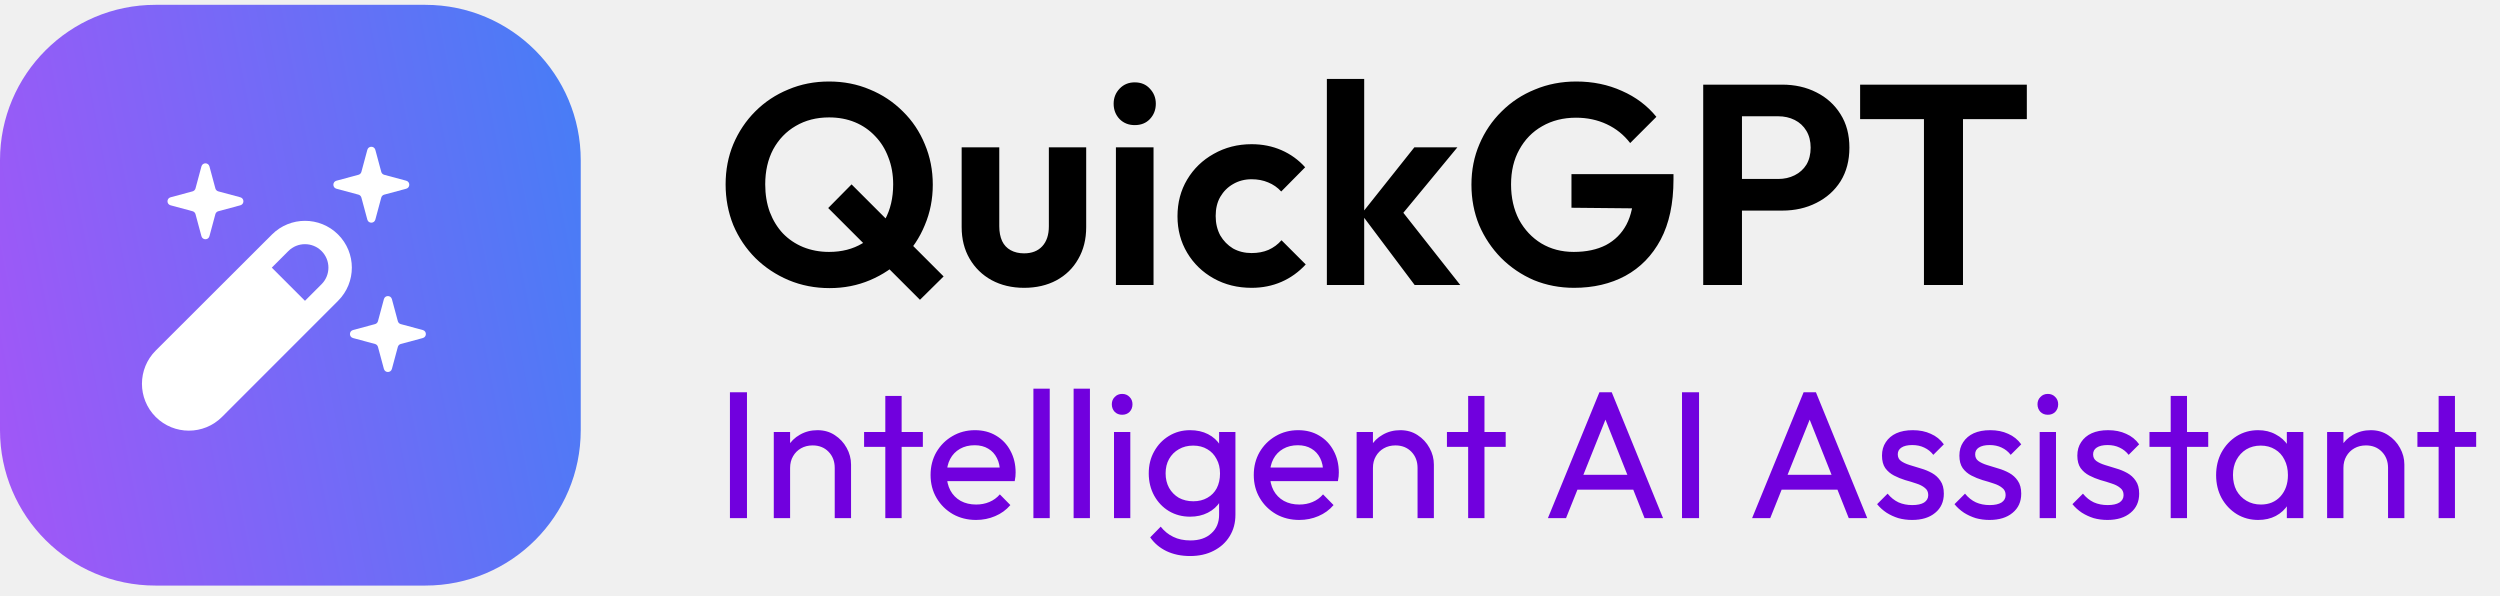
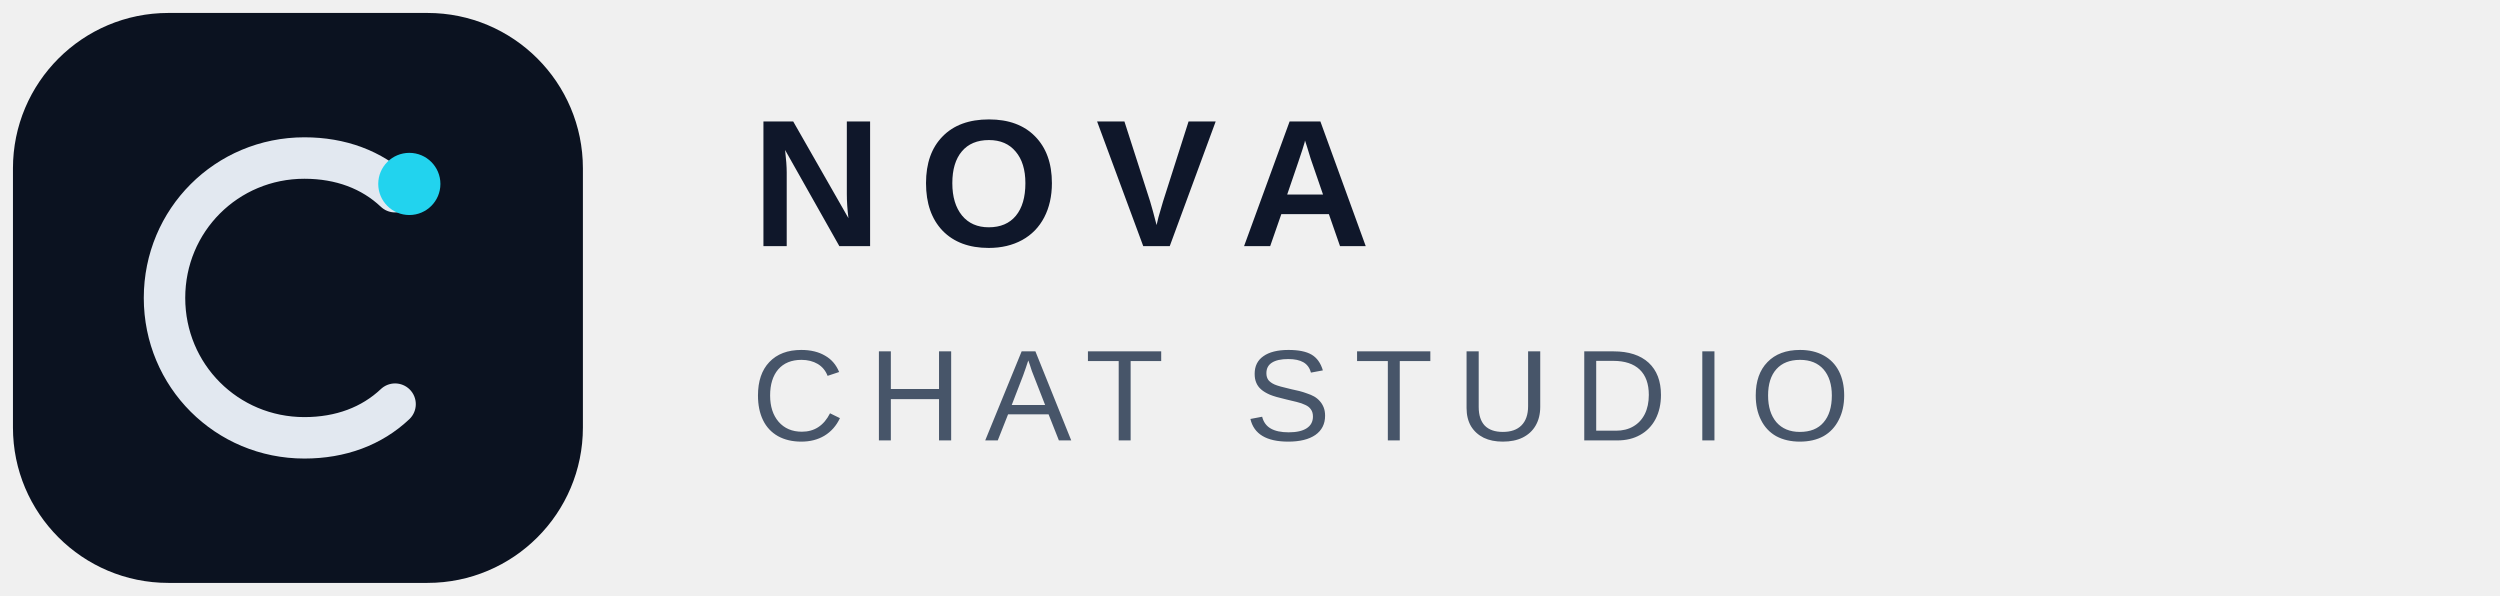
<svg xmlns="http://www.w3.org/2000/svg" width="193" height="46" viewBox="0 0 193 46" fill="none">
-   <path d="M64.047 22.242C62.918 22.242 61.862 22.037 60.879 21.626C59.911 21.215 59.06 20.651 58.327 19.932C57.594 19.199 57.022 18.348 56.611 17.38C56.215 16.397 56.017 15.349 56.017 14.234C56.017 13.119 56.215 12.085 56.611 11.132C57.022 10.164 57.587 9.321 58.305 8.602C59.038 7.869 59.889 7.304 60.857 6.908C61.825 6.497 62.874 6.292 64.003 6.292C65.132 6.292 66.181 6.497 67.149 6.908C68.117 7.304 68.968 7.869 69.701 8.602C70.434 9.321 70.999 10.164 71.395 11.132C71.806 12.1 72.011 13.141 72.011 14.256C72.011 15.371 71.806 16.412 71.395 17.38C70.999 18.348 70.434 19.199 69.701 19.932C68.983 20.651 68.139 21.215 67.171 21.626C66.203 22.037 65.162 22.242 64.047 22.242ZM71.021 23.144L63.937 16.06L65.741 14.234L72.847 21.34L71.021 23.144ZM64.003 19.448C64.986 19.448 65.844 19.228 66.577 18.788C67.325 18.348 67.904 17.739 68.315 16.962C68.74 16.185 68.953 15.275 68.953 14.234C68.953 13.471 68.829 12.775 68.579 12.144C68.344 11.513 68.007 10.971 67.567 10.516C67.127 10.047 66.606 9.687 66.005 9.438C65.404 9.189 64.737 9.064 64.003 9.064C63.035 9.064 62.177 9.284 61.429 9.724C60.696 10.149 60.117 10.751 59.691 11.528C59.281 12.305 59.075 13.207 59.075 14.234C59.075 15.011 59.193 15.723 59.427 16.368C59.676 17.013 60.014 17.563 60.439 18.018C60.879 18.473 61.4 18.825 62.001 19.074C62.617 19.323 63.285 19.448 64.003 19.448ZM79.058 22.22C78.119 22.22 77.283 22.022 76.55 21.626C75.831 21.23 75.267 20.68 74.856 19.976C74.445 19.272 74.24 18.458 74.24 17.534V11.374H77.144V17.468C77.144 17.908 77.217 18.289 77.364 18.612C77.511 18.92 77.731 19.155 78.024 19.316C78.317 19.477 78.662 19.558 79.058 19.558C79.659 19.558 80.129 19.375 80.466 19.008C80.803 18.641 80.972 18.128 80.972 17.468V11.374H83.854V17.534C83.854 18.473 83.649 19.294 83.238 19.998C82.842 20.702 82.277 21.252 81.544 21.648C80.825 22.029 79.997 22.22 79.058 22.22ZM86.149 22V11.374H89.053V22L86.149 22ZM87.601 9.658C87.132 9.658 86.743 9.504 86.435 9.196C86.127 8.873 85.973 8.477 85.973 8.008C85.973 7.553 86.127 7.165 86.435 6.842C86.743 6.519 87.132 6.358 87.601 6.358C88.085 6.358 88.474 6.519 88.767 6.842C89.075 7.165 89.229 7.553 89.229 8.008C89.229 8.477 89.075 8.873 88.767 9.196C88.474 9.504 88.085 9.658 87.601 9.658ZM96.622 22.22C95.537 22.22 94.561 21.978 93.696 21.494C92.831 21.01 92.149 20.35 91.65 19.514C91.151 18.678 90.902 17.739 90.902 16.698C90.902 15.642 91.151 14.696 91.65 13.86C92.149 13.024 92.831 12.364 93.696 11.88C94.576 11.381 95.551 11.132 96.622 11.132C97.458 11.132 98.228 11.286 98.932 11.594C99.636 11.902 100.245 12.342 100.758 12.914L98.91 14.784C98.631 14.476 98.294 14.241 97.898 14.08C97.517 13.919 97.091 13.838 96.622 13.838C96.094 13.838 95.617 13.963 95.192 14.212C94.781 14.447 94.451 14.777 94.202 15.202C93.967 15.613 93.85 16.104 93.85 16.676C93.85 17.233 93.967 17.732 94.202 18.172C94.451 18.597 94.781 18.935 95.192 19.184C95.617 19.419 96.094 19.536 96.622 19.536C97.106 19.536 97.539 19.455 97.92 19.294C98.316 19.118 98.653 18.869 98.932 18.546L100.802 20.416C100.259 21.003 99.636 21.45 98.932 21.758C98.228 22.066 97.458 22.22 96.622 22.22ZM109.21 22L105.096 16.522L109.188 11.374H112.51L107.714 17.182L107.824 15.774L112.73 22H109.21ZM102.434 22V6.094H105.316V22H102.434ZM121.515 22.22C120.415 22.22 119.381 22.022 118.413 21.626C117.46 21.215 116.617 20.643 115.883 19.91C115.165 19.177 114.6 18.333 114.189 17.38C113.793 16.412 113.595 15.371 113.595 14.256C113.595 13.127 113.801 12.085 114.211 11.132C114.622 10.164 115.194 9.321 115.927 8.602C116.661 7.869 117.519 7.304 118.501 6.908C119.484 6.497 120.547 6.292 121.691 6.292C122.967 6.292 124.141 6.534 125.211 7.018C126.282 7.487 127.169 8.155 127.873 9.02L125.849 11.044C125.365 10.413 124.764 9.929 124.045 9.592C123.327 9.255 122.535 9.086 121.669 9.086C120.687 9.086 119.814 9.306 119.051 9.746C118.303 10.171 117.717 10.773 117.291 11.55C116.866 12.313 116.653 13.207 116.653 14.234C116.653 15.261 116.859 16.17 117.269 16.962C117.695 17.739 118.267 18.348 118.985 18.788C119.719 19.228 120.555 19.448 121.493 19.448C122.461 19.448 123.29 19.272 123.979 18.92C124.669 18.553 125.197 18.025 125.563 17.336C125.93 16.632 126.113 15.774 126.113 14.762L128.071 16.104L121.317 16.038V13.442H129.193V13.86C129.193 15.708 128.863 17.255 128.203 18.502C127.543 19.734 126.634 20.665 125.475 21.296C124.331 21.912 123.011 22.22 121.515 22.22ZM133.688 16.258V13.816L137.274 13.816C137.744 13.816 138.169 13.721 138.55 13.53C138.932 13.339 139.232 13.068 139.452 12.716C139.672 12.349 139.782 11.909 139.782 11.396C139.782 10.897 139.672 10.465 139.452 10.098C139.232 9.731 138.932 9.453 138.55 9.262C138.169 9.071 137.744 8.976 137.274 8.976L133.688 8.976V6.534H137.582C138.565 6.534 139.445 6.732 140.222 7.128C141.014 7.524 141.638 8.089 142.092 8.822C142.547 9.541 142.774 10.399 142.774 11.396C142.774 12.393 142.547 13.259 142.092 13.992C141.638 14.711 141.014 15.268 140.222 15.664C139.445 16.06 138.565 16.258 137.582 16.258H133.688ZM131.488 22V6.534H134.48V22H131.488ZM148.529 22V6.864H151.543V22L148.529 22ZM143.601 9.196V6.534H156.471V9.196H143.601Z" fill="black" />
-   <path d="M56.351 40V30.284H57.667V40H56.351ZM64.441 40V36.122C64.441 35.618 64.282 35.203 63.965 34.876C63.647 34.549 63.236 34.386 62.733 34.386C62.397 34.386 62.098 34.461 61.837 34.61C61.575 34.759 61.37 34.965 61.221 35.226C61.071 35.487 60.996 35.786 60.996 36.122L60.478 35.828C60.478 35.324 60.59 34.876 60.815 34.484C61.038 34.092 61.351 33.784 61.752 33.56C62.154 33.327 62.606 33.21 63.111 33.21C63.614 33.21 64.058 33.336 64.441 33.588C64.832 33.84 65.141 34.171 65.365 34.582C65.588 34.983 65.701 35.413 65.701 35.87V40H64.441ZM59.736 40V33.35H60.996V40H59.736ZM68.346 40V30.564H69.606V40H68.346ZM66.708 34.498V33.35H71.244V34.498H66.708ZM75.354 40.14C74.691 40.14 74.094 39.991 73.562 39.692C73.03 39.384 72.61 38.969 72.302 38.446C71.994 37.923 71.84 37.331 71.84 36.668C71.84 36.015 71.989 35.427 72.288 34.904C72.596 34.381 73.006 33.971 73.52 33.672C74.042 33.364 74.626 33.21 75.27 33.21C75.886 33.21 76.427 33.35 76.894 33.63C77.37 33.91 77.738 34.297 78 34.792C78.27 35.287 78.406 35.847 78.406 36.472C78.406 36.565 78.401 36.668 78.392 36.78C78.382 36.883 78.364 37.004 78.336 37.144H72.722V36.094H77.664L77.202 36.5C77.202 36.052 77.122 35.674 76.964 35.366C76.805 35.049 76.581 34.806 76.292 34.638C76.002 34.461 75.652 34.372 75.242 34.372C74.812 34.372 74.434 34.465 74.108 34.652C73.781 34.839 73.529 35.1 73.352 35.436C73.174 35.772 73.086 36.169 73.086 36.626C73.086 37.093 73.179 37.503 73.366 37.858C73.552 38.203 73.818 38.474 74.164 38.67C74.509 38.857 74.906 38.95 75.354 38.95C75.727 38.95 76.068 38.885 76.376 38.754C76.693 38.623 76.964 38.427 77.188 38.166L78 38.992C77.682 39.365 77.29 39.65 76.824 39.846C76.366 40.042 75.876 40.14 75.354 40.14ZM79.779 40V30.004H81.04V40H79.779ZM82.883 40V30.004H84.143V40H82.883ZM86.001 40V33.35H87.26V40H86.001ZM86.63 32.02C86.397 32.02 86.206 31.945 86.056 31.796C85.907 31.637 85.832 31.441 85.832 31.208C85.832 30.984 85.907 30.797 86.056 30.648C86.206 30.489 86.397 30.41 86.63 30.41C86.864 30.41 87.055 30.489 87.204 30.648C87.354 30.797 87.428 30.984 87.428 31.208C87.428 31.441 87.354 31.637 87.204 31.796C87.055 31.945 86.864 32.02 86.63 32.02ZM91.875 42.926C91.194 42.926 90.587 42.8 90.055 42.548C89.533 42.296 89.113 41.941 88.795 41.484L89.607 40.658C89.878 41.003 90.2 41.265 90.573 41.442C90.947 41.629 91.39 41.722 91.903 41.722C92.585 41.722 93.121 41.54 93.513 41.176C93.915 40.821 94.115 40.341 94.115 39.734V38.082L94.339 36.584L94.115 35.1V33.35H95.375V39.734C95.375 40.369 95.226 40.924 94.927 41.4C94.638 41.876 94.227 42.249 93.695 42.52C93.173 42.791 92.566 42.926 91.875 42.926ZM91.875 39.888C91.269 39.888 90.723 39.743 90.237 39.454C89.761 39.165 89.383 38.768 89.103 38.264C88.823 37.751 88.683 37.177 88.683 36.542C88.683 35.907 88.823 35.343 89.103 34.848C89.383 34.344 89.761 33.947 90.237 33.658C90.723 33.359 91.269 33.21 91.875 33.21C92.398 33.21 92.86 33.313 93.261 33.518C93.663 33.723 93.98 34.013 94.213 34.386C94.456 34.75 94.587 35.179 94.605 35.674V37.438C94.577 37.923 94.442 38.353 94.199 38.726C93.966 39.09 93.649 39.375 93.247 39.58C92.846 39.785 92.389 39.888 91.875 39.888ZM92.127 38.698C92.538 38.698 92.897 38.609 93.205 38.432C93.523 38.255 93.765 38.007 93.933 37.69C94.101 37.363 94.185 36.985 94.185 36.556C94.185 36.127 94.097 35.753 93.919 35.436C93.751 35.109 93.513 34.857 93.205 34.68C92.897 34.493 92.533 34.4 92.113 34.4C91.693 34.4 91.325 34.493 91.007 34.68C90.69 34.857 90.438 35.109 90.251 35.436C90.074 35.753 89.985 36.122 89.985 36.542C89.985 36.962 90.074 37.335 90.251 37.662C90.438 37.989 90.69 38.245 91.007 38.432C91.334 38.609 91.707 38.698 92.127 38.698ZM100.305 40.14C99.642 40.14 99.045 39.991 98.513 39.692C97.981 39.384 97.561 38.969 97.253 38.446C96.945 37.923 96.791 37.331 96.791 36.668C96.791 36.015 96.94 35.427 97.239 34.904C97.547 34.381 97.957 33.971 98.471 33.672C98.993 33.364 99.577 33.21 100.221 33.21C100.837 33.21 101.378 33.35 101.845 33.63C102.321 33.91 102.689 34.297 102.951 34.792C103.221 35.287 103.357 35.847 103.357 36.472C103.357 36.565 103.352 36.668 103.343 36.78C103.333 36.883 103.315 37.004 103.287 37.144H97.673V36.094H102.615L102.153 36.5C102.153 36.052 102.073 35.674 101.915 35.366C101.756 35.049 101.532 34.806 101.243 34.638C100.953 34.461 100.603 34.372 100.193 34.372C99.763 34.372 99.385 34.465 99.059 34.652C98.732 34.839 98.48 35.1 98.303 35.436C98.125 35.772 98.037 36.169 98.037 36.626C98.037 37.093 98.13 37.503 98.317 37.858C98.503 38.203 98.769 38.474 99.115 38.67C99.46 38.857 99.857 38.95 100.305 38.95C100.678 38.95 101.019 38.885 101.327 38.754C101.644 38.623 101.915 38.427 102.139 38.166L102.951 38.992C102.633 39.365 102.241 39.65 101.775 39.846C101.317 40.042 100.827 40.14 100.305 40.14ZM109.435 40V36.122C109.435 35.618 109.276 35.203 108.959 34.876C108.641 34.549 108.231 34.386 107.727 34.386C107.391 34.386 107.092 34.461 106.831 34.61C106.569 34.759 106.364 34.965 106.215 35.226C106.065 35.487 105.991 35.786 105.991 36.122L105.473 35.828C105.473 35.324 105.585 34.876 105.809 34.484C106.033 34.092 106.345 33.784 106.747 33.56C107.148 33.327 107.601 33.21 108.105 33.21C108.609 33.21 109.052 33.336 109.435 33.588C109.827 33.84 110.135 34.171 110.359 34.582C110.583 34.983 110.695 35.413 110.695 35.87V40H109.435ZM104.731 40V33.35H105.991V40H104.731ZM113.341 40V30.564H114.601V40H113.341ZM111.703 34.498V33.35H116.239V34.498H111.703ZM119.498 40L123.474 30.284H124.426L128.388 40H126.96L123.698 31.782H124.188L120.898 40H119.498ZM121.388 37.802V36.654H126.498V37.802H121.388ZM129.851 40V30.284H131.167V40H129.851ZM135.262 40L139.238 30.284H140.19L144.152 40H142.724L139.462 31.782H139.952L136.662 40H135.262ZM137.152 37.802V36.654H142.262V37.802H137.152ZM147.614 40.14C147.241 40.14 146.886 40.093 146.55 40C146.224 39.897 145.92 39.757 145.64 39.58C145.36 39.393 145.118 39.174 144.912 38.922L145.724 38.11C145.967 38.409 146.247 38.633 146.564 38.782C146.882 38.922 147.236 38.992 147.628 38.992C148.02 38.992 148.324 38.927 148.538 38.796C148.753 38.656 148.86 38.465 148.86 38.222C148.86 37.979 148.772 37.793 148.594 37.662C148.426 37.522 148.207 37.41 147.936 37.326C147.666 37.233 147.376 37.144 147.068 37.06C146.77 36.967 146.485 36.85 146.214 36.71C145.944 36.57 145.72 36.379 145.542 36.136C145.374 35.893 145.29 35.571 145.29 35.17C145.29 34.769 145.388 34.423 145.584 34.134C145.78 33.835 146.051 33.607 146.396 33.448C146.751 33.289 147.176 33.21 147.67 33.21C148.193 33.21 148.655 33.303 149.056 33.49C149.467 33.667 149.803 33.938 150.064 34.302L149.252 35.114C149.066 34.871 148.832 34.685 148.552 34.554C148.282 34.423 147.974 34.358 147.628 34.358C147.264 34.358 146.984 34.423 146.788 34.554C146.602 34.675 146.508 34.848 146.508 35.072C146.508 35.296 146.592 35.469 146.76 35.59C146.928 35.711 147.148 35.814 147.418 35.898C147.698 35.982 147.988 36.071 148.286 36.164C148.585 36.248 148.87 36.365 149.14 36.514C149.411 36.663 149.63 36.864 149.798 37.116C149.976 37.368 150.064 37.699 150.064 38.11C150.064 38.735 149.84 39.23 149.392 39.594C148.954 39.958 148.361 40.14 147.614 40.14ZM153.589 40.14C153.215 40.14 152.861 40.093 152.525 40C152.198 39.897 151.895 39.757 151.615 39.58C151.335 39.393 151.092 39.174 150.887 38.922L151.699 38.11C151.941 38.409 152.221 38.633 152.539 38.782C152.856 38.922 153.211 38.992 153.603 38.992C153.995 38.992 154.298 38.927 154.513 38.796C154.727 38.656 154.835 38.465 154.835 38.222C154.835 37.979 154.746 37.793 154.569 37.662C154.401 37.522 154.181 37.41 153.911 37.326C153.64 37.233 153.351 37.144 153.043 37.06C152.744 36.967 152.459 36.85 152.189 36.71C151.918 36.57 151.694 36.379 151.517 36.136C151.349 35.893 151.265 35.571 151.265 35.17C151.265 34.769 151.363 34.423 151.559 34.134C151.755 33.835 152.025 33.607 152.371 33.448C152.725 33.289 153.15 33.21 153.645 33.21C154.167 33.21 154.629 33.303 155.031 33.49C155.441 33.667 155.777 33.938 156.039 34.302L155.227 35.114C155.04 34.871 154.807 34.685 154.527 34.554C154.256 34.423 153.948 34.358 153.603 34.358C153.239 34.358 152.959 34.423 152.763 34.554C152.576 34.675 152.483 34.848 152.483 35.072C152.483 35.296 152.567 35.469 152.735 35.59C152.903 35.711 153.122 35.814 153.393 35.898C153.673 35.982 153.962 36.071 154.261 36.164C154.559 36.248 154.844 36.365 155.115 36.514C155.385 36.663 155.605 36.864 155.773 37.116C155.95 37.368 156.039 37.699 156.039 38.11C156.039 38.735 155.815 39.23 155.367 39.594C154.928 39.958 154.335 40.14 153.589 40.14ZM157.463 40V33.35H158.723V40H157.463ZM158.093 32.02C157.86 32.02 157.669 31.945 157.519 31.796C157.37 31.637 157.295 31.441 157.295 31.208C157.295 30.984 157.37 30.797 157.519 30.648C157.669 30.489 157.86 30.41 158.093 30.41C158.327 30.41 158.518 30.489 158.667 30.648C158.817 30.797 158.891 30.984 158.891 31.208C158.891 31.441 158.817 31.637 158.667 31.796C158.518 31.945 158.327 32.02 158.093 32.02ZM162.694 40.14C162.321 40.14 161.966 40.093 161.63 40C161.304 39.897 161 39.757 160.72 39.58C160.44 39.393 160.198 39.174 159.992 38.922L160.804 38.11C161.047 38.409 161.327 38.633 161.644 38.782C161.962 38.922 162.316 38.992 162.708 38.992C163.1 38.992 163.404 38.927 163.618 38.796C163.833 38.656 163.94 38.465 163.94 38.222C163.94 37.979 163.852 37.793 163.674 37.662C163.506 37.522 163.287 37.41 163.016 37.326C162.746 37.233 162.456 37.144 162.148 37.06C161.85 36.967 161.565 36.85 161.294 36.71C161.024 36.57 160.8 36.379 160.622 36.136C160.454 35.893 160.37 35.571 160.37 35.17C160.37 34.769 160.468 34.423 160.664 34.134C160.86 33.835 161.131 33.607 161.476 33.448C161.831 33.289 162.256 33.21 162.75 33.21C163.273 33.21 163.735 33.303 164.136 33.49C164.547 33.667 164.883 33.938 165.144 34.302L164.332 35.114C164.146 34.871 163.912 34.685 163.632 34.554C163.362 34.423 163.054 34.358 162.708 34.358C162.344 34.358 162.064 34.423 161.868 34.554C161.682 34.675 161.588 34.848 161.588 35.072C161.588 35.296 161.672 35.469 161.84 35.59C162.008 35.711 162.228 35.814 162.498 35.898C162.778 35.982 163.068 36.071 163.366 36.164C163.665 36.248 163.95 36.365 164.22 36.514C164.491 36.663 164.71 36.864 164.878 37.116C165.056 37.368 165.144 37.699 165.144 38.11C165.144 38.735 164.92 39.23 164.472 39.594C164.034 39.958 163.441 40.14 162.694 40.14ZM167.577 40V30.564H168.837V40H167.577ZM165.939 34.498V33.35H170.475V34.498H165.939ZM174.332 40.14C173.725 40.14 173.175 39.991 172.68 39.692C172.185 39.384 171.793 38.969 171.504 38.446C171.224 37.923 171.084 37.335 171.084 36.682C171.084 36.029 171.224 35.441 171.504 34.918C171.793 34.395 172.181 33.98 172.666 33.672C173.161 33.364 173.716 33.21 174.332 33.21C174.836 33.21 175.284 33.317 175.676 33.532C176.077 33.737 176.399 34.027 176.642 34.4C176.885 34.764 177.02 35.189 177.048 35.674V37.676C177.02 38.152 176.885 38.577 176.642 38.95C176.409 39.323 176.091 39.617 175.69 39.832C175.298 40.037 174.845 40.14 174.332 40.14ZM174.542 38.95C175.167 38.95 175.671 38.74 176.054 38.32C176.437 37.891 176.628 37.345 176.628 36.682C176.628 36.225 176.539 35.828 176.362 35.492C176.194 35.147 175.951 34.881 175.634 34.694C175.317 34.498 174.948 34.4 174.528 34.4C174.108 34.4 173.735 34.498 173.408 34.694C173.091 34.89 172.839 35.161 172.652 35.506C172.475 35.842 172.386 36.229 172.386 36.668C172.386 37.116 172.475 37.513 172.652 37.858C172.839 38.194 173.095 38.46 173.422 38.656C173.749 38.852 174.122 38.95 174.542 38.95ZM176.544 40V38.208L176.782 36.584L176.544 34.974V33.35H177.818V40H176.544ZM184.357 40V36.122C184.357 35.618 184.198 35.203 183.881 34.876C183.563 34.549 183.153 34.386 182.649 34.386C182.313 34.386 182.014 34.461 181.753 34.61C181.491 34.759 181.286 34.965 181.137 35.226C180.987 35.487 180.913 35.786 180.913 36.122L180.395 35.828C180.395 35.324 180.507 34.876 180.731 34.484C180.955 34.092 181.267 33.784 181.669 33.56C182.07 33.327 182.523 33.21 183.027 33.21C183.531 33.21 183.974 33.336 184.357 33.588C184.749 33.84 185.057 34.171 185.281 34.582C185.505 34.983 185.617 35.413 185.617 35.87V40H184.357ZM179.653 40V33.35H180.913V40H179.653ZM188.262 40V30.564H189.522V40H188.262ZM186.624 34.498V33.35H191.16V34.498H186.624Z" fill="#7100DE" />
-   <rect y="0.373" width="44.833" height="44.833" rx="12" fill="url(#paint0_linear_8977_4661)" />
-   <path fill-rule="evenodd" clip-rule="evenodd" d="M17.14 32.186L26.104 23.218C27.518 21.804 27.515 19.511 26.097 18.101C24.685 16.696 22.404 16.698 20.995 18.105L12.021 27.065C10.606 28.478 10.605 30.772 12.019 32.187C13.433 33.6 15.726 33.6 17.14 32.186ZM20.982 20.661L23.544 23.222L24.824 21.941C25.531 21.234 25.531 20.087 24.824 19.38C24.117 18.673 22.97 18.673 22.263 19.38L20.982 20.661Z" fill="white" />
-   <path d="M15.551 12.846C15.636 12.53 16.084 12.53 16.169 12.846L16.627 14.547C16.657 14.657 16.743 14.743 16.853 14.773L18.554 15.231C18.87 15.316 18.87 15.764 18.554 15.849L16.853 16.307C16.743 16.337 16.657 16.423 16.627 16.533L16.169 18.233C16.084 18.549 15.636 18.549 15.551 18.233L15.093 16.533C15.063 16.423 14.977 16.337 14.867 16.307L13.167 15.849C12.851 15.764 12.851 15.316 13.167 15.231L14.867 14.773C14.977 14.743 15.063 14.657 15.093 14.547L15.551 12.846Z" fill="white" />
-   <path d="M28.358 11.567C28.443 11.251 28.891 11.251 28.976 11.567L29.434 13.268C29.463 13.378 29.55 13.464 29.66 13.493L31.36 13.951C31.676 14.036 31.676 14.485 31.36 14.57L29.66 15.027C29.55 15.057 29.463 15.143 29.434 15.254L28.976 16.954C28.891 17.27 28.443 17.27 28.358 16.954L27.9 15.254C27.87 15.143 27.784 15.057 27.674 15.027L25.973 14.57C25.657 14.485 25.657 14.036 25.973 13.951L27.674 13.493C27.784 13.464 27.87 13.378 27.9 13.268L28.358 11.567Z" fill="white" />
-   <path d="M29.637 23.094C29.722 22.778 30.17 22.778 30.255 23.094L30.713 24.795C30.743 24.905 30.829 24.991 30.939 25.021L32.64 25.479C32.956 25.564 32.956 26.012 32.64 26.097L30.939 26.555C30.829 26.584 30.743 26.671 30.713 26.781L30.255 28.481C30.17 28.797 29.722 28.797 29.637 28.481L29.179 26.781C29.149 26.671 29.063 26.584 28.953 26.555L27.253 26.097C26.937 26.012 26.937 25.564 27.253 25.479L28.953 25.021C29.063 24.991 29.149 24.905 29.179 24.795L29.637 23.094Z" fill="white" />
-   <defs>
-     <linearGradient id="paint0_linear_8977_4661" x1="50.81" y1="16.812" x2="-2.989" y2="27.273" gradientUnits="userSpaceOnUse">
-       <stop stop-color="#4080F6" />
-       <stop offset="1" stop-color="#A356F7" />
-     </linearGradient>
-   </defs>
+   <rect x="1" y="1" width="44" height="44" rx="12" fill="#0B1220" />
+   <path d="M30.5 14.8C28.7 13.1 26.3 12.2 23.5 12.2C17.5 12.2 12.7 17 12.7 23C12.7 29 17.5 33.8 23.5 33.8C26.3 33.8 28.7 32.9 30.5 31.2" stroke="#E2E8F0" stroke-width="3.2" stroke-linecap="round" />
+   <circle cx="31.6" cy="14.2" r="2.4" fill="#22D3EE" />
+   <text x="58" y="19" fill="#0F172A" font-family="Outfit, Arial, sans-serif" font-size="14" font-weight="700" letter-spacing="2.8">NOVA</text>
+   <text x="58" y="34" fill="#475569" font-family="Outfit, Arial, sans-serif" font-size="10" font-weight="500" letter-spacing="1.8">CHAT STUDIO</text>
</svg>
